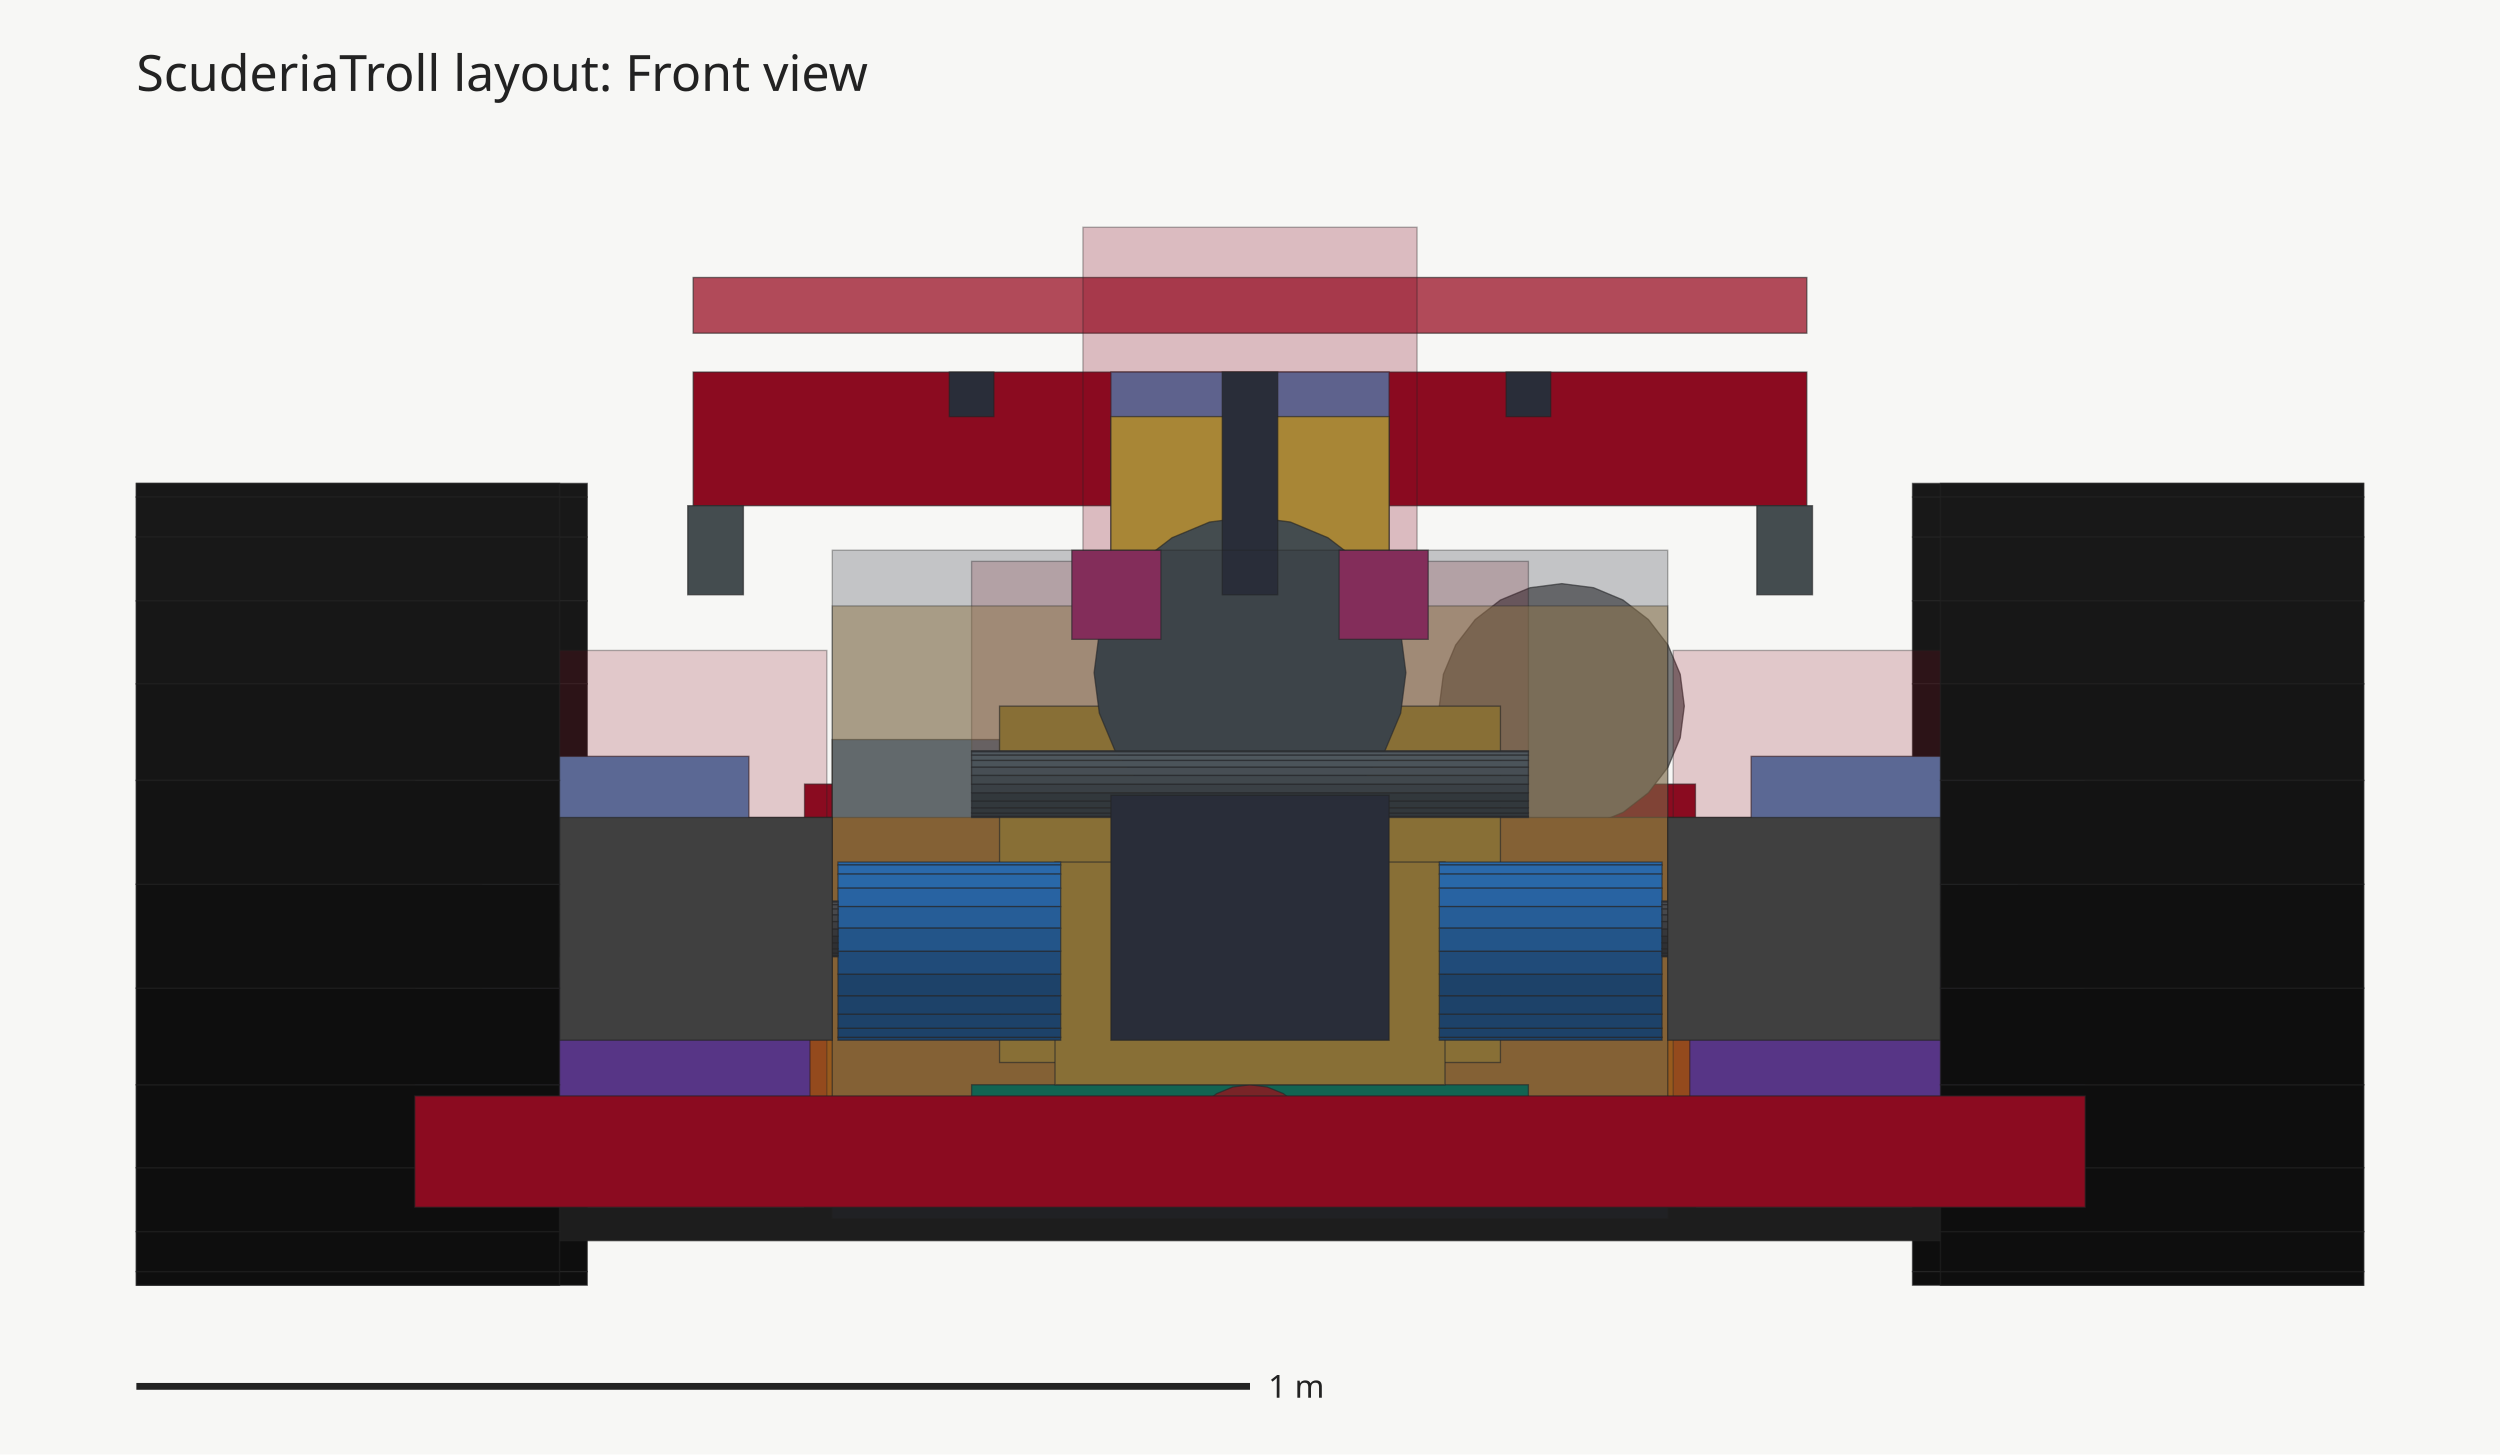
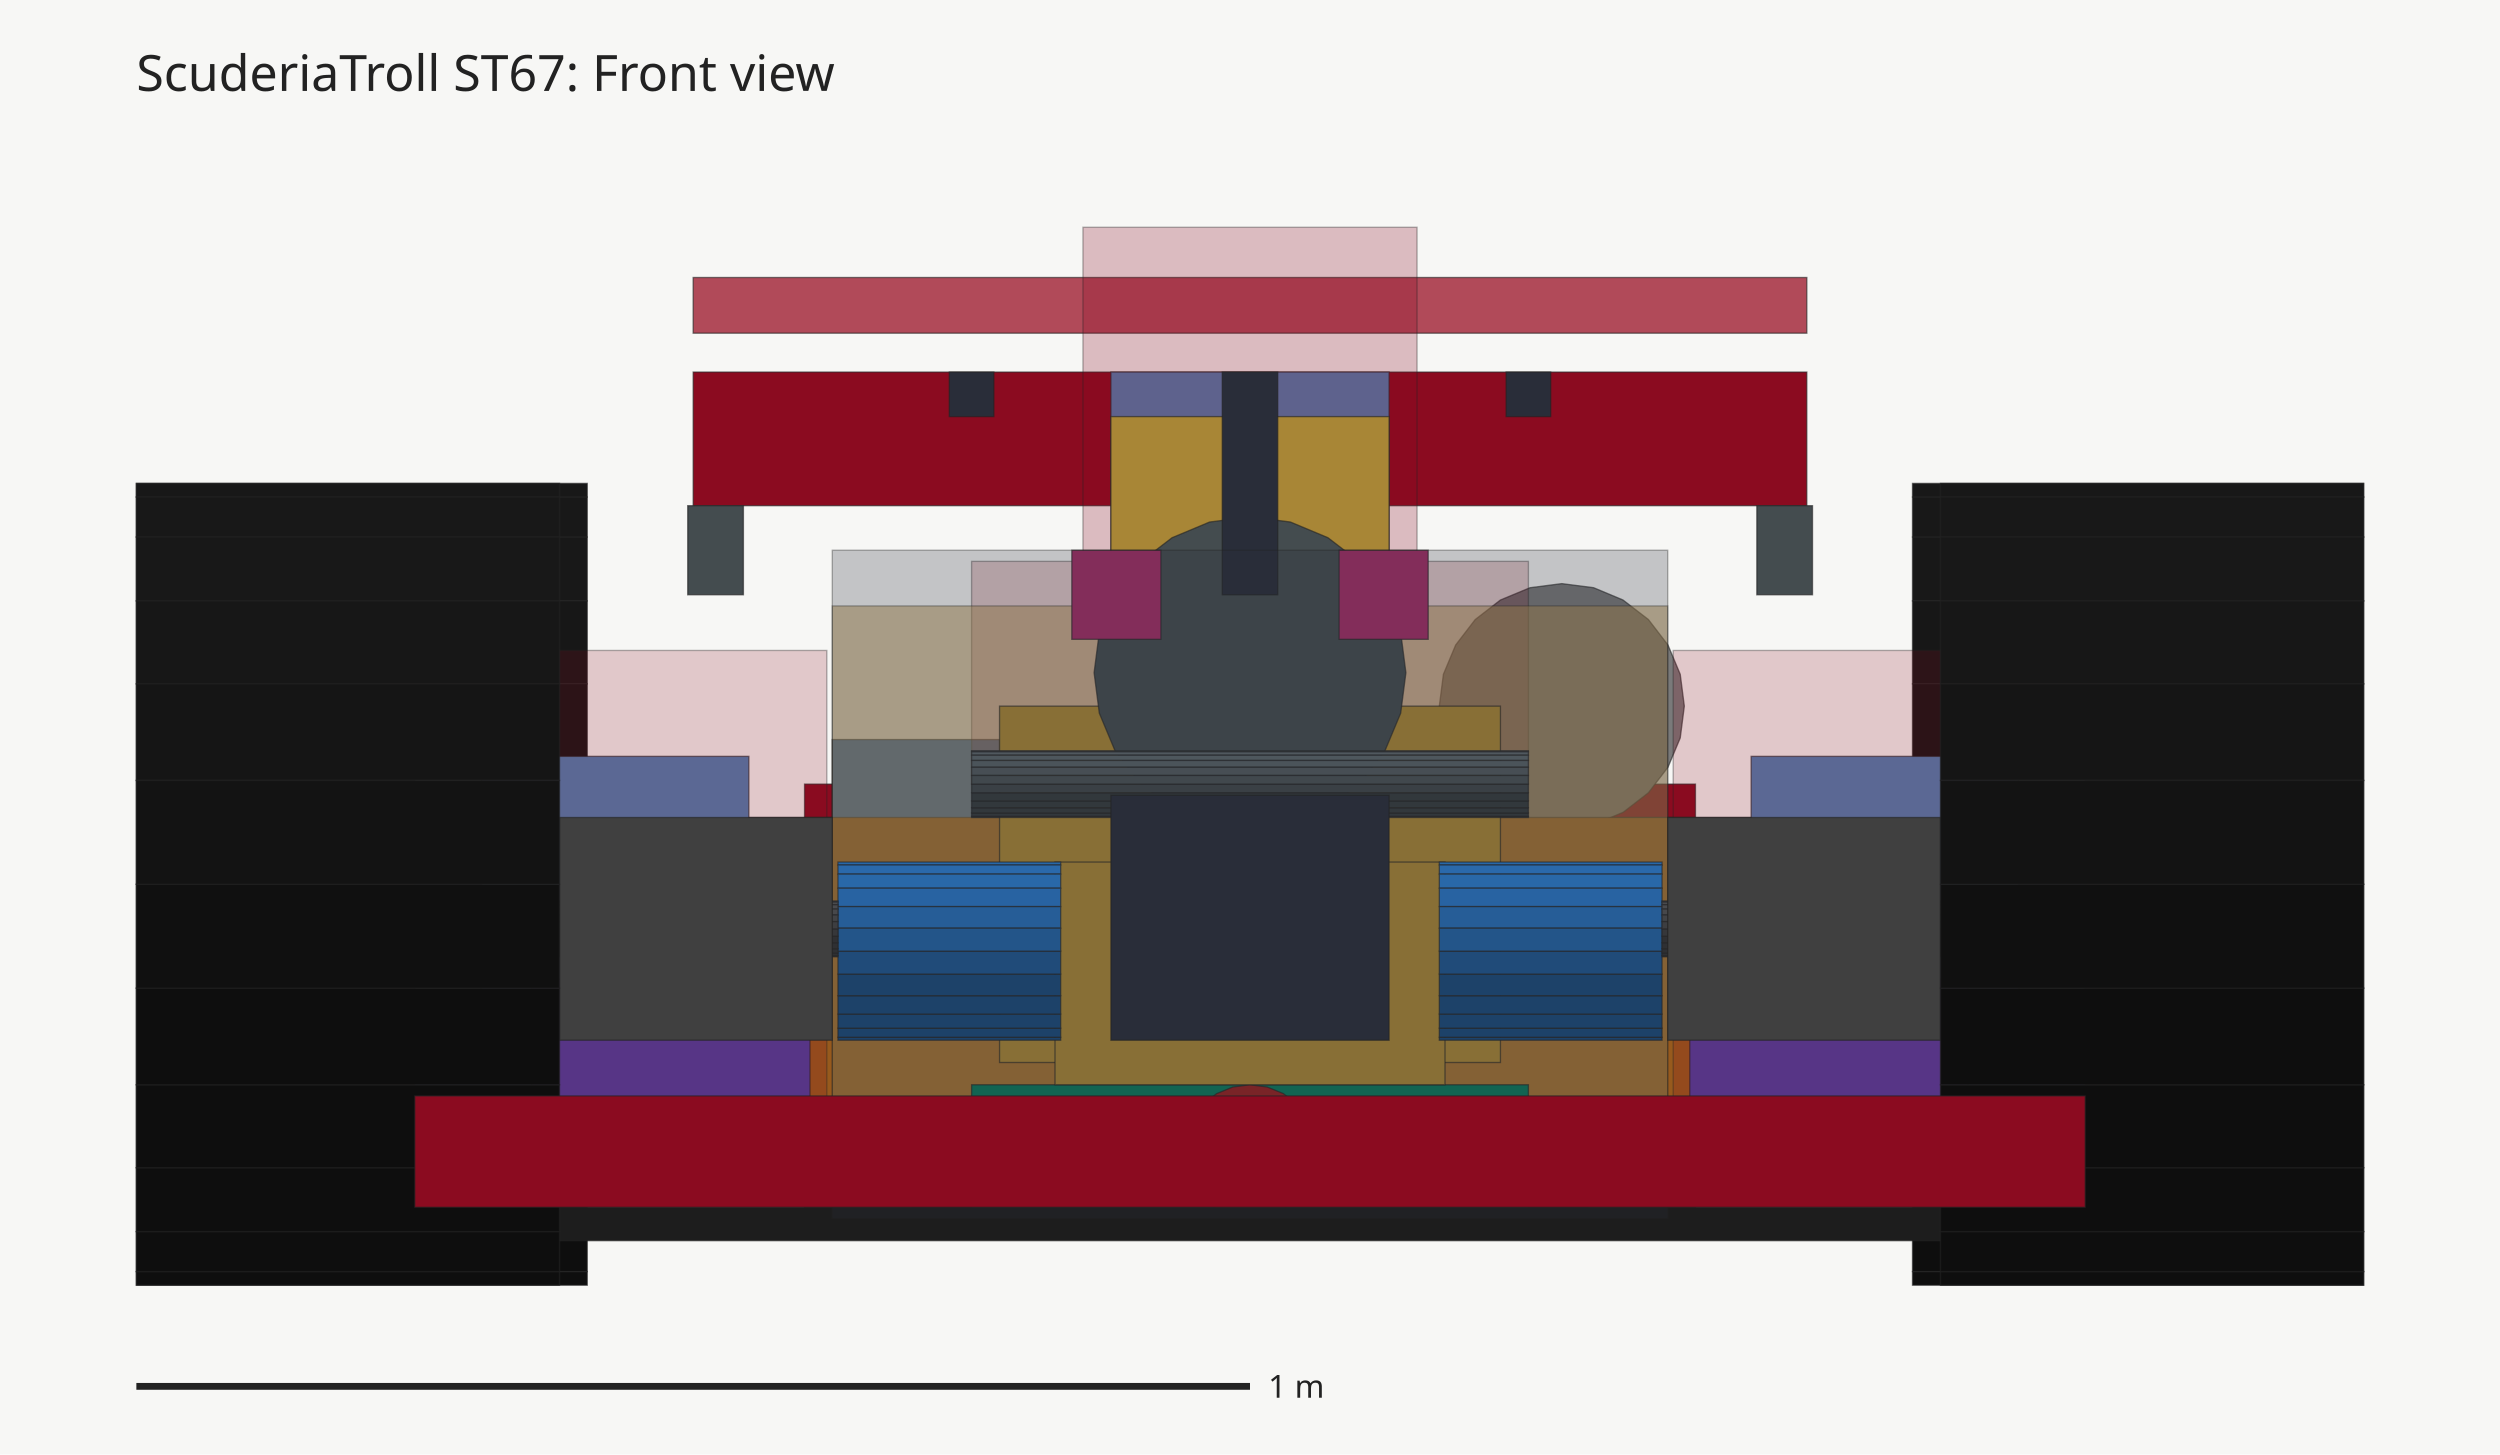
<svg xmlns="http://www.w3.org/2000/svg" width="1100" height="640" viewBox="0 0 1100 640">
  <rect width="1100" height="640" fill="#f7f7f5" />
-   <text x="60" y="40" font-family="sans-serif" font-size="22" fill="#222">ScuderiaTroll layout: Front view</text>
+   <text x="60" y="40" font-family="sans-serif" font-size="22" fill="#222">ScuderiaTroll ST67: Front view</text>
  <polygon points="795.0,146.6 795.0,122.1 305.0,122.1 305.0,146.6" fill="#b14a59" fill-opacity="1.0" stroke="#222" stroke-opacity="0.6" stroke-width="0.6" />
  <polygon points="562.2,381.8 562.2,210.2 537.8,210.2 537.8,381.8" fill="#8b0b20" fill-opacity="1.0" stroke="#222" stroke-opacity="0.6" stroke-width="0.6" />
  <polygon points="795.0,222.5 795.0,163.7 305.0,163.7 305.0,222.5" fill="#8b0b20" fill-opacity="1.0" stroke="#222" stroke-opacity="0.6" stroke-width="0.6" />
  <polygon points="596.8,478.0 604.6,496.9 617.1,513.1 633.3,525.6 652.2,533.4 672.5,536.1 692.8,533.4 711.7,525.6 727.9,513.1 740.4,496.9 748.2,478.0 750.9,457.7 748.2,437.4 740.4,418.5 727.9,402.3 711.7,389.8 692.8,382.0 672.5,379.3 652.2,382.0 633.3,389.8 617.1,402.3 604.6,418.5 596.8,437.4 594.1,457.7" fill="#008067" fill-opacity="1.0" stroke="#222" stroke-opacity="0.6" stroke-width="0.6" />
  <polygon points="351.8,478.0 359.6,496.9 372.1,513.1 388.3,525.6 407.2,533.4 427.5,536.1 447.8,533.4 466.7,525.6 482.9,513.1 495.4,496.9 503.2,478.0 505.9,457.7 503.2,437.4 495.4,418.5 482.9,402.3 466.7,389.8 447.8,382.0 427.5,379.3 407.2,382.0 388.3,389.8 372.1,402.3 359.6,418.5 351.8,437.4 349.1,457.7" fill="#008067" fill-opacity="1.0" stroke="#222" stroke-opacity="0.6" stroke-width="0.6" />
  <polygon points="746.0,374.4 746.0,345.0 354.0,345.0 354.0,374.4" fill="#8b0b20" fill-opacity="1.0" stroke="#222" stroke-opacity="0.6" stroke-width="0.6" />
  <polygon points="599.0,467.5 599.0,369.5 501.0,369.5 501.0,467.5" fill="#292d39" fill-opacity="1.0" stroke="#222" stroke-opacity="0.6" stroke-width="0.6" />
  <polygon points="746.0,531.2 746.0,501.8 354.0,501.8 354.0,531.2" fill="#008067" fill-opacity="1.0" stroke="#222" stroke-opacity="0.6" stroke-width="0.6" />
  <polygon points="907.7,462.6 907.7,460.1 878.3,460.1 878.3,462.6" fill="#4b4b4b" fill-opacity="1.0" stroke="#222" stroke-opacity="0.6" stroke-width="0.6" />
  <polygon points="907.7,318.1 907.7,315.6 878.3,315.6 878.3,318.1" fill="#808080" fill-opacity="1.0" stroke="#222" stroke-opacity="0.6" stroke-width="0.6" />
  <polygon points="221.7,462.6 221.7,460.1 192.3,460.1 192.3,462.6" fill="#4b4b4b" fill-opacity="1.0" stroke="#222" stroke-opacity="0.6" stroke-width="0.6" />
  <polygon points="221.7,318.1 221.7,315.6 192.3,315.6 192.3,318.1" fill="#808080" fill-opacity="1.0" stroke="#222" stroke-opacity="0.6" stroke-width="0.6" />
  <polygon points="1040.0,565.5 1040.0,559.5 841.5,559.5 841.5,565.5" fill="#0e0e0e" fill-opacity="1.0" stroke="#222" stroke-opacity="0.6" stroke-width="0.6" />
  <polygon points="258.4,565.5 258.4,559.5 60.0,559.5 60.0,565.5" fill="#0e0e0e" fill-opacity="1.0" stroke="#222" stroke-opacity="0.6" stroke-width="0.6" />
  <polygon points="1040.0,218.7 1040.0,212.7 841.5,212.7 841.5,218.7" fill="#181818" fill-opacity="1.0" stroke="#222" stroke-opacity="0.6" stroke-width="0.6" />
  <polygon points="258.4,218.7 258.4,212.7 60.0,212.7 60.0,218.7" fill="#181818" fill-opacity="1.0" stroke="#222" stroke-opacity="0.6" stroke-width="0.6" />
  <polygon points="907.7,460.1 907.7,452.8 878.3,452.8 878.3,460.1" fill="#4b4b4b" fill-opacity="1.0" stroke="#222" stroke-opacity="0.6" stroke-width="0.6" />
  <polygon points="907.7,325.4 907.7,318.1 878.3,318.1 878.3,325.4" fill="#828282" fill-opacity="1.0" stroke="#222" stroke-opacity="0.6" stroke-width="0.6" />
  <polygon points="221.7,460.1 221.7,452.8 192.3,452.8 192.3,460.1" fill="#4b4b4b" fill-opacity="1.0" stroke="#222" stroke-opacity="0.6" stroke-width="0.6" />
  <polygon points="221.7,325.4 221.7,318.1 192.3,318.1 192.3,325.4" fill="#828282" fill-opacity="1.0" stroke="#222" stroke-opacity="0.6" stroke-width="0.6" />
  <polygon points="907.7,452.8 907.7,441.1 878.3,441.1 878.3,452.8" fill="#4b4b4b" fill-opacity="1.0" stroke="#222" stroke-opacity="0.6" stroke-width="0.6" />
  <polygon points="221.7,452.8 221.7,441.1 192.3,441.1 192.3,452.8" fill="#4b4b4b" fill-opacity="1.0" stroke="#222" stroke-opacity="0.6" stroke-width="0.6" />
  <polygon points="907.7,337.1 907.7,325.4 878.3,325.4 878.3,337.1" fill="#808080" fill-opacity="1.0" stroke="#222" stroke-opacity="0.6" stroke-width="0.6" />
  <polygon points="221.7,337.1 221.7,325.4 192.3,325.4 192.3,337.1" fill="#808080" fill-opacity="1.0" stroke="#222" stroke-opacity="0.6" stroke-width="0.6" />
  <polygon points="907.7,441.1 907.7,425.9 878.3,425.9 878.3,441.1" fill="#4b4b4b" fill-opacity="1.0" stroke="#222" stroke-opacity="0.6" stroke-width="0.6" />
  <polygon points="221.7,441.1 221.7,425.9 192.3,425.9 192.3,441.1" fill="#4b4b4b" fill-opacity="1.0" stroke="#222" stroke-opacity="0.6" stroke-width="0.6" />
  <polygon points="907.7,352.4 907.7,337.1 878.3,337.1 878.3,352.4" fill="#7a7a7a" fill-opacity="1.0" stroke="#222" stroke-opacity="0.6" stroke-width="0.6" />
  <polygon points="221.7,352.4 221.7,337.1 192.3,337.1 192.3,352.4" fill="#7a7a7a" fill-opacity="1.0" stroke="#222" stroke-opacity="0.6" stroke-width="0.6" />
  <polygon points="841.5,457.7 841.5,359.7 623.5,359.7 623.5,457.7" fill="#404040" fill-opacity="1.0" stroke="#222" stroke-opacity="0.6" stroke-width="0.6" />
  <polygon points="476.5,457.7 476.5,359.7 258.4,359.7 258.4,457.7" fill="#404040" fill-opacity="1.0" stroke="#222" stroke-opacity="0.6" stroke-width="0.6" />
  <polygon points="1040.0,559.5 1040.0,541.9 841.5,541.9 841.5,559.5" fill="#0e0e0e" fill-opacity="1.0" stroke="#222" stroke-opacity="0.6" stroke-width="0.6" />
  <polygon points="258.4,559.5 258.4,541.9 60.0,541.9 60.0,559.5" fill="#0e0e0e" fill-opacity="1.0" stroke="#222" stroke-opacity="0.6" stroke-width="0.6" />
  <polygon points="1040.0,236.3 1040.0,218.7 841.5,218.7 841.5,236.3" fill="#181818" fill-opacity="1.0" stroke="#222" stroke-opacity="0.6" stroke-width="0.6" />
  <polygon points="258.4,236.3 258.4,218.7 60.0,218.7 60.0,236.3" fill="#181818" fill-opacity="1.0" stroke="#222" stroke-opacity="0.6" stroke-width="0.6" />
  <polygon points="907.7,425.9 907.7,408.1 878.3,408.1 878.3,425.9" fill="#4b4b4b" fill-opacity="1.0" stroke="#222" stroke-opacity="0.6" stroke-width="0.6" />
  <polygon points="907.7,370.1 907.7,352.4 878.3,352.4 878.3,370.1" fill="#717171" fill-opacity="1.0" stroke="#222" stroke-opacity="0.6" stroke-width="0.6" />
  <polygon points="221.7,425.9 221.7,408.1 192.3,408.1 192.3,425.9" fill="#4b4b4b" fill-opacity="1.0" stroke="#222" stroke-opacity="0.6" stroke-width="0.6" />
  <polygon points="221.7,370.1 221.7,352.4 192.3,352.4 192.3,370.1" fill="#717171" fill-opacity="1.0" stroke="#222" stroke-opacity="0.6" stroke-width="0.6" />
  <polygon points="907.7,408.1 907.7,389.1 878.3,389.1 878.3,408.1" fill="#595959" fill-opacity="1.0" stroke="#222" stroke-opacity="0.6" stroke-width="0.6" />
  <polygon points="907.7,389.1 907.7,370.1 878.3,370.1 878.3,389.1" fill="#666666" fill-opacity="1.0" stroke="#222" stroke-opacity="0.6" stroke-width="0.6" />
  <polygon points="221.7,408.1 221.7,389.1 192.3,389.1 192.3,408.1" fill="#595959" fill-opacity="1.0" stroke="#222" stroke-opacity="0.6" stroke-width="0.6" />
  <polygon points="221.7,389.1 221.7,370.1 192.3,370.1 192.3,389.1" fill="#666666" fill-opacity="1.0" stroke="#222" stroke-opacity="0.6" stroke-width="0.6" />
  <polygon points="1040.0,541.9 1040.0,513.8 841.5,513.8 841.5,541.9" fill="#0e0e0e" fill-opacity="1.0" stroke="#222" stroke-opacity="0.6" stroke-width="0.6" />
  <polygon points="1040.0,264.4 1040.0,236.3 841.5,236.3 841.5,264.4" fill="#181818" fill-opacity="1.0" stroke="#222" stroke-opacity="0.6" stroke-width="0.6" />
  <polygon points="258.4,541.9 258.4,513.8 60.0,513.8 60.0,541.9" fill="#0e0e0e" fill-opacity="1.0" stroke="#222" stroke-opacity="0.6" stroke-width="0.6" />
  <polygon points="258.4,264.4 258.4,236.3 60.0,236.3 60.0,264.4" fill="#181818" fill-opacity="1.0" stroke="#222" stroke-opacity="0.6" stroke-width="0.6" />
  <polygon points="635.1,324.7 640.5,337.6 649.1,348.8 660.2,357.4 673.2,362.8 687.2,364.6 701.2,362.8 714.2,357.4 725.3,348.8 733.9,337.6 739.3,324.7 741.1,310.7 739.3,296.7 733.9,283.8 725.3,272.6 714.1,264.0 701.2,258.6 687.2,256.8 673.2,258.6 660.2,264.0 649.1,272.6 640.5,283.8 635.1,296.7 633.3,310.7" fill="#7a7a7a" fill-opacity="1.0" stroke="#222" stroke-opacity="0.6" stroke-width="0.6" />
  <polygon points="1040.0,513.8 1040.0,477.3 841.5,477.3 841.5,513.8" fill="#0e0e0e" fill-opacity="1.0" stroke="#222" stroke-opacity="0.6" stroke-width="0.6" />
  <polygon points="1040.0,300.9 1040.0,264.4 841.5,264.4 841.5,300.9" fill="#171717" fill-opacity="1.0" stroke="#222" stroke-opacity="0.6" stroke-width="0.6" />
  <polygon points="258.4,513.8 258.4,477.3 60.0,477.3 60.0,513.8" fill="#0e0e0e" fill-opacity="1.0" stroke="#222" stroke-opacity="0.6" stroke-width="0.6" />
  <polygon points="258.4,300.9 258.4,264.4 60.0,264.4 60.0,300.9" fill="#171717" fill-opacity="1.0" stroke="#222" stroke-opacity="0.6" stroke-width="0.6" />
  <polygon points="1040.0,477.3 1040.0,434.8 841.5,434.8 841.5,477.3" fill="#0e0e0e" fill-opacity="1.0" stroke="#222" stroke-opacity="0.6" stroke-width="0.6" />
  <polygon points="1040.0,343.4 1040.0,300.9 841.5,300.9 841.5,343.4" fill="#151515" fill-opacity="1.0" stroke="#222" stroke-opacity="0.6" stroke-width="0.6" />
  <polygon points="258.4,477.3 258.4,434.8 60.0,434.8 60.0,477.3" fill="#0e0e0e" fill-opacity="1.0" stroke="#222" stroke-opacity="0.6" stroke-width="0.6" />
  <polygon points="258.4,343.4 258.4,300.9 60.0,300.9 60.0,343.4" fill="#151515" fill-opacity="1.0" stroke="#222" stroke-opacity="0.6" stroke-width="0.6" />
  <polygon points="667.6,496.9 667.6,457.7 628.4,457.7 628.4,496.9" fill="#a12e66" fill-opacity="1.0" stroke="#222" stroke-opacity="0.6" stroke-width="0.6" />
  <polygon points="471.6,496.9 471.6,457.7 432.4,457.7 432.4,496.9" fill="#a12e66" fill-opacity="1.0" stroke="#222" stroke-opacity="0.6" stroke-width="0.6" />
  <polygon points="366.2,479.8 366.2,406.2 292.8,406.2 292.8,479.8" fill="#9ba0a2" fill-opacity="1.0" stroke="#222" stroke-opacity="0.6" stroke-width="0.6" />
  <polygon points="1040.0,434.8 1040.0,389.1 841.5,389.1 841.5,434.8" fill="#101010" fill-opacity="1.0" stroke="#222" stroke-opacity="0.6" stroke-width="0.6" />
  <polygon points="1040.0,389.1 1040.0,343.4 841.5,343.4 841.5,389.1" fill="#131313" fill-opacity="1.0" stroke="#222" stroke-opacity="0.6" stroke-width="0.6" />
  <polygon points="258.4,434.8 258.4,389.1 60.0,389.1 60.0,434.8" fill="#101010" fill-opacity="1.0" stroke="#222" stroke-opacity="0.6" stroke-width="0.6" />
  <polygon points="258.4,389.1 258.4,343.4 60.0,343.4 60.0,389.1" fill="#131313" fill-opacity="1.0" stroke="#222" stroke-opacity="0.6" stroke-width="0.6" />
  <polygon points="623.5,504.2 623.5,381.8 476.5,381.8 476.5,504.2" fill="#54493e" fill-opacity="1.0" stroke="#222" stroke-opacity="0.6" stroke-width="0.6" />
  <polygon points="384.9,469.1 389.3,479.8 396.3,488.9 405.5,495.9 416.1,500.3 427.5,501.8 438.9,500.3 449.6,495.9 458.7,488.9 465.7,479.8 470.1,469.1 471.6,457.7 470.1,446.3 465.7,435.6 458.7,426.5 449.6,419.5 438.9,415.1 427.5,413.6 416.1,415.1 405.5,419.5 396.3,426.5 389.3,435.6 384.9,446.3 383.4,457.7" fill="#205d9a" fill-opacity="1.0" stroke="#222" stroke-opacity="0.6" stroke-width="0.6" />
  <polygon points="312.3,457.7 312.3,359.7 238.9,359.7 238.9,457.7" fill="#59a4a4" fill-opacity="1.0" stroke="#222" stroke-opacity="0.6" stroke-width="0.6" />
  <polygon points="742.9,432.5 748.3,445.5 756.9,456.6 768.0,465.2 781.0,470.6 795.0,472.4 809.0,470.6 822.0,465.2 833.1,456.6 841.7,445.4 847.1,432.5 848.9,418.5 847.1,404.5 841.7,391.6 833.1,380.4 822.0,371.8 809.0,366.4 795.0,364.6 781.0,366.4 768.0,371.8 756.9,380.4 748.3,391.6 742.9,404.5 741.1,418.5" fill="#6e928a" fill-opacity="1.0" stroke="#222" stroke-opacity="0.6" stroke-width="0.6" />
  <polygon points="599.0,357.2 599.0,283.8 501.0,283.8 501.0,357.2" fill="#9c4d3b" fill-opacity="1.0" stroke="#222" stroke-opacity="0.6" stroke-width="0.6" />
  <polygon points="439.8,364.6 439.8,325.4 366.2,325.4 366.2,364.6" fill="#3a6fb1" fill-opacity="1.0" stroke="#222" stroke-opacity="0.6" stroke-width="0.6" />
  <polygon points="796.7,416.5 801.6,428.3 809.4,438.4 819.5,446.2 831.3,451.1 844.0,452.8 856.7,451.1 868.5,446.2 878.6,438.4 886.4,428.3 891.3,416.5 893.0,403.8 891.3,391.1 886.4,379.3 878.6,369.2 868.5,361.4 856.7,356.5 844.0,354.8 831.3,356.5 819.5,361.4 809.4,369.2 801.6,379.3 796.7,391.1 795.0,403.8" fill="#7a7a7a" fill-opacity="1.0" stroke="#222" stroke-opacity="0.6" stroke-width="0.6" />
  <polygon points="312.3,457.7 312.3,359.7 238.9,359.7 238.9,457.7" fill="#59a4a4" fill-opacity="1.0" stroke="#222" stroke-opacity="0.6" stroke-width="0.6" />
  <polygon points="785.2,472.4 785.2,413.6 746.0,413.6 746.0,472.4" fill="#6f391f" fill-opacity="1.0" stroke="#222" stroke-opacity="0.6" stroke-width="0.6" />
  <polygon points="746.0,531.2 746.0,359.7 354.0,359.7 354.0,531.2" fill="#975a1d" fill-opacity="1.0" stroke="#222" stroke-opacity="0.6" stroke-width="0.6" />
  <polygon points="844.0,526.3 844.0,477.3 795.0,477.3 795.0,526.3" fill="#444c4f" fill-opacity="1.0" stroke="#222" stroke-opacity="0.6" stroke-width="0.6" />
  <polygon points="305.0,526.3 305.0,477.3 256.0,477.3 256.0,526.3" fill="#444c4f" fill-opacity="1.0" stroke="#222" stroke-opacity="0.6" stroke-width="0.6" />
  <polygon points="611.2,261.7 611.2,163.7 488.8,163.7 488.8,261.7" fill="#5080b1" fill-opacity="1.0" stroke="#222" stroke-opacity="0.6" stroke-width="0.6" />
  <polygon points="410.4,528.8 410.4,514.0 395.6,514.0 395.6,528.8" fill="#b16e2e" fill-opacity="1.0" stroke="#222" stroke-opacity="0.6" stroke-width="0.6" />
  <polygon points="566.1,429.6 566.1,400.2 536.7,400.2 536.7,429.6" fill="#b100b1" fill-opacity="1.0" stroke="#222" stroke-opacity="0.6" stroke-width="0.6" />
  <polygon points="672.5,345.0 672.5,247.0 427.5,247.0 427.5,345.0" fill="#8b0b20" fill-opacity="0.2" stroke="#222" stroke-opacity="0.35" stroke-width="0.6" />
  <polygon points="733.8,511.6 733.8,266.6 366.2,266.6 366.2,511.6" fill="#b08d4c" fill-opacity="0.5" stroke="#222" stroke-opacity="0.35" stroke-width="0.6" />
  <polygon points="623.5,247.0 623.5,100.0 476.5,100.0 476.5,247.0" fill="#8b0b20" fill-opacity="0.25" stroke="#222" stroke-opacity="0.35" stroke-width="0.6" />
  <polygon points="917.5,504.2 917.5,332.8 770.5,332.8 770.5,504.2" fill="#5080b1" fill-opacity="1.0" stroke="#222" stroke-opacity="0.6" stroke-width="0.6" />
  <polygon points="329.5,504.2 329.5,332.8 182.5,332.8 182.5,504.2" fill="#5080b1" fill-opacity="1.0" stroke="#222" stroke-opacity="0.6" stroke-width="0.6" />
  <polygon points="611.2,320.5 611.2,183.3 488.8,183.3 488.8,320.5" fill="#a88636" fill-opacity="1.0" stroke="#222" stroke-opacity="0.6" stroke-width="0.6" />
  <polygon points="866.0,504.2 866.0,430.8 743.5,430.8 743.5,504.2" fill="#4b40a0" fill-opacity="1.0" stroke="#222" stroke-opacity="0.6" stroke-width="0.6" />
  <polygon points="356.4,504.2 356.4,430.8 233.9,430.8 233.9,504.2" fill="#4b40a0" fill-opacity="1.0" stroke="#222" stroke-opacity="0.6" stroke-width="0.6" />
  <polygon points="932.2,531.2 932.2,286.2 736.2,286.2 736.2,531.2" fill="#8b0b20" fill-opacity="0.2" stroke="#222" stroke-opacity="0.35" stroke-width="0.6" />
  <polygon points="363.8,531.2 363.8,286.2 167.8,286.2 167.8,531.2" fill="#8b0b20" fill-opacity="0.2" stroke="#222" stroke-opacity="0.35" stroke-width="0.6" />
  <polygon points="844.0,438.1 844.0,398.9 746.0,398.9 746.0,438.1" fill="#292d39" fill-opacity="1.0" stroke="#222" stroke-opacity="0.6" stroke-width="0.6" />
  <polygon points="354.0,438.1 354.0,398.9 256.0,398.9 256.0,438.1" fill="#292d39" fill-opacity="1.0" stroke="#222" stroke-opacity="0.6" stroke-width="0.6" />
  <polygon points="660.2,467.5 660.2,310.7 439.8,310.7 439.8,467.5" fill="#a88636" fill-opacity="1.0" stroke="#222" stroke-opacity="0.6" stroke-width="0.6" />
  <polygon points="672.5,536.1 672.5,477.3 427.5,477.3 427.5,536.1" fill="#0b775b" fill-opacity="1.0" stroke="#222" stroke-opacity="0.6" stroke-width="0.6" />
  <polygon points="483.7,313.8 490.6,330.3 501.5,344.5 515.7,355.4 532.2,362.3 550.0,364.6 567.8,362.3 584.3,355.4 598.5,344.5 609.4,330.3 616.3,313.8 618.6,296.0 616.3,278.2 609.4,261.7 598.5,247.5 584.3,236.6 567.8,229.7 550.0,227.4 532.2,229.7 515.7,236.6 501.5,247.5 490.6,261.7 483.7,278.2 481.4,296.0" fill="#444c4f" fill-opacity="1.0" stroke="#222" stroke-opacity="0.6" stroke-width="0.6" />
  <polygon points="682.3,183.3 682.3,163.7 662.7,163.7 662.7,183.3" fill="#292d39" fill-opacity="1.0" stroke="#222" stroke-opacity="0.6" stroke-width="0.6" />
  <polygon points="437.3,183.3 437.3,163.7 417.7,163.7 417.7,183.3" fill="#292d39" fill-opacity="1.0" stroke="#222" stroke-opacity="0.6" stroke-width="0.6" />
  <polygon points="562.2,261.7 562.2,163.7 537.8,163.7 537.8,261.7" fill="#292d39" fill-opacity="1.0" stroke="#222" stroke-opacity="0.6" stroke-width="0.6" />
  <polygon points="797.5,261.7 797.5,222.5 773.0,222.5 773.0,261.7" fill="#444c4f" fill-opacity="1.0" stroke="#222" stroke-opacity="0.6" stroke-width="0.6" />
  <polygon points="327.1,261.7 327.1,222.5 302.6,222.5 302.6,261.7" fill="#444c4f" fill-opacity="1.0" stroke="#222" stroke-opacity="0.6" stroke-width="0.6" />
  <polygon points="897.9,560.6 897.9,531.2 888.1,531.2 888.1,560.6" fill="#1f2425" fill-opacity="1.0" stroke="#222" stroke-opacity="0.6" stroke-width="0.6" />
  <polygon points="211.9,560.6 211.9,531.2 202.1,531.2 202.1,560.6" fill="#1f2425" fill-opacity="1.0" stroke="#222" stroke-opacity="0.6" stroke-width="0.6" />
  <polygon points="521.6,514.3 524.5,521.4 529.2,527.5 535.3,532.2 542.4,535.1 550.0,536.1 557.6,535.1 564.7,532.2 570.8,527.5 575.5,521.4 578.4,514.3 579.4,506.7 578.4,499.1 575.5,492.0 570.8,485.9 564.7,481.2 557.6,478.3 550.0,477.3 542.4,478.3 535.3,481.2 529.2,485.9 524.5,492.0 521.6,499.1 520.6,506.7" fill="#942122" fill-opacity="1.0" stroke="#222" stroke-opacity="0.6" stroke-width="0.6" />
  <polygon points="893.0,545.9 893.0,531.2 207.0,531.2 207.0,545.9" fill="#1d1d1d" fill-opacity="1.0" stroke="#222" stroke-opacity="0.6" stroke-width="0.6" />
  <polygon points="410.4,523.9 410.4,509.1 395.6,509.1 395.6,523.9" fill="#b16e2e" fill-opacity="1.0" stroke="#222" stroke-opacity="0.6" stroke-width="0.6" />
  <polygon points="635.8,477.3 635.8,379.3 464.2,379.3 464.2,477.3" fill="#a88636" fill-opacity="1.0" stroke="#222" stroke-opacity="0.6" stroke-width="0.6" />
  <polygon points="731.3,457.7 731.3,456.4 633.3,456.4 633.3,457.7" fill="#19497a" fill-opacity="1.0" stroke="#222" stroke-opacity="0.6" stroke-width="0.6" />
  <polygon points="466.7,457.7 466.7,456.4 368.7,456.4 368.7,457.7" fill="#19497a" fill-opacity="1.0" stroke="#222" stroke-opacity="0.6" stroke-width="0.6" />
  <polygon points="731.3,380.6 731.3,379.3 633.3,379.3 633.3,380.6" fill="#2a7cce" fill-opacity="1.0" stroke="#222" stroke-opacity="0.6" stroke-width="0.6" />
  <polygon points="466.7,380.6 466.7,379.3 368.7,379.3 368.7,380.6" fill="#2a7cce" fill-opacity="1.0" stroke="#222" stroke-opacity="0.6" stroke-width="0.6" />
  <polygon points="731.3,456.4 731.3,452.4 633.3,452.4 633.3,456.4" fill="#19497a" fill-opacity="1.0" stroke="#222" stroke-opacity="0.6" stroke-width="0.6" />
  <polygon points="466.7,456.4 466.7,452.4 368.7,452.4 368.7,456.4" fill="#19497a" fill-opacity="1.0" stroke="#222" stroke-opacity="0.6" stroke-width="0.6" />
  <polygon points="731.3,384.6 731.3,380.6 633.3,380.6 633.3,384.6" fill="#2b7ed1" fill-opacity="1.0" stroke="#222" stroke-opacity="0.6" stroke-width="0.6" />
  <polygon points="466.7,384.6 466.7,380.6 368.7,380.6 368.7,384.6" fill="#2b7ed1" fill-opacity="1.0" stroke="#222" stroke-opacity="0.6" stroke-width="0.6" />
  <polygon points="731.3,452.4 731.3,446.2 633.3,446.2 633.3,452.4" fill="#19497a" fill-opacity="1.0" stroke="#222" stroke-opacity="0.6" stroke-width="0.6" />
  <polygon points="466.7,452.4 466.7,446.2 368.7,446.2 368.7,452.4" fill="#19497a" fill-opacity="1.0" stroke="#222" stroke-opacity="0.6" stroke-width="0.6" />
  <polygon points="731.3,390.8 731.3,384.6 633.3,384.6 633.3,390.8" fill="#2a7cce" fill-opacity="1.0" stroke="#222" stroke-opacity="0.6" stroke-width="0.6" />
  <polygon points="466.7,390.8 466.7,384.6 368.7,384.6 368.7,390.8" fill="#2a7cce" fill-opacity="1.0" stroke="#222" stroke-opacity="0.6" stroke-width="0.6" />
  <polygon points="628.4,281.3 628.4,242.1 589.2,242.1 589.2,281.3" fill="#a12e66" fill-opacity="1.0" stroke="#222" stroke-opacity="0.6" stroke-width="0.6" />
  <polygon points="510.8,281.3 510.8,242.1 471.6,242.1 471.6,281.3" fill="#a12e66" fill-opacity="1.0" stroke="#222" stroke-opacity="0.6" stroke-width="0.6" />
  <polygon points="672.5,359.7 672.5,359.2 427.5,359.2 427.5,359.7" fill="#363c3e" fill-opacity="1.0" stroke="#222" stroke-opacity="0.6" stroke-width="0.6" />
  <polygon points="672.5,330.8 672.5,330.3 427.5,330.3 427.5,330.8" fill="#5c666a" fill-opacity="1.0" stroke="#222" stroke-opacity="0.6" stroke-width="0.6" />
  <polygon points="672.5,359.2 672.5,357.7 427.5,357.7 427.5,359.2" fill="#363c3e" fill-opacity="1.0" stroke="#222" stroke-opacity="0.6" stroke-width="0.6" />
  <polygon points="672.5,332.3 672.5,330.8 427.5,330.8 427.5,332.3" fill="#5d676b" fill-opacity="1.0" stroke="#222" stroke-opacity="0.6" stroke-width="0.6" />
  <polygon points="731.3,446.2 731.3,438.1 633.3,438.1 633.3,446.2" fill="#19497a" fill-opacity="1.0" stroke="#222" stroke-opacity="0.6" stroke-width="0.6" />
  <polygon points="466.7,446.2 466.7,438.1 368.7,438.1 368.7,446.2" fill="#19497a" fill-opacity="1.0" stroke="#222" stroke-opacity="0.6" stroke-width="0.6" />
  <polygon points="731.3,398.9 731.3,390.8 633.3,390.8 633.3,398.9" fill="#2876c5" fill-opacity="1.0" stroke="#222" stroke-opacity="0.6" stroke-width="0.6" />
  <polygon points="466.7,398.9 466.7,390.8 368.7,390.8 368.7,398.9" fill="#2876c5" fill-opacity="1.0" stroke="#222" stroke-opacity="0.6" stroke-width="0.6" />
  <polygon points="672.5,357.7 672.5,355.4 427.5,355.4 427.5,357.7" fill="#363c3e" fill-opacity="1.0" stroke="#222" stroke-opacity="0.6" stroke-width="0.6" />
  <polygon points="672.5,334.6 672.5,332.3 427.5,332.3 427.5,334.6" fill="#5b6669" fill-opacity="1.0" stroke="#222" stroke-opacity="0.6" stroke-width="0.6" />
  <polygon points="731.3,438.1 731.3,428.6 633.3,428.6 633.3,438.1" fill="#19497a" fill-opacity="1.0" stroke="#222" stroke-opacity="0.6" stroke-width="0.6" />
  <polygon points="466.7,438.1 466.7,428.6 368.7,428.6 368.7,438.1" fill="#19497a" fill-opacity="1.0" stroke="#222" stroke-opacity="0.6" stroke-width="0.6" />
  <polygon points="731.3,408.4 731.3,398.9 633.3,398.9 633.3,408.4" fill="#256eb7" fill-opacity="1.0" stroke="#222" stroke-opacity="0.6" stroke-width="0.6" />
  <polygon points="466.7,408.4 466.7,398.9 368.7,398.9 368.7,408.4" fill="#256eb7" fill-opacity="1.0" stroke="#222" stroke-opacity="0.6" stroke-width="0.6" />
  <polygon points="672.5,355.4 672.5,352.4 427.5,352.4 427.5,355.4" fill="#363c3e" fill-opacity="1.0" stroke="#222" stroke-opacity="0.6" stroke-width="0.6" />
  <polygon points="672.5,337.6 672.5,334.6 427.5,334.6 427.5,337.6" fill="#576165" fill-opacity="1.0" stroke="#222" stroke-opacity="0.6" stroke-width="0.6" />
  <polygon points="672.5,352.4 672.5,348.8 427.5,348.8 427.5,352.4" fill="#363c3e" fill-opacity="1.0" stroke="#222" stroke-opacity="0.6" stroke-width="0.6" />
  <polygon points="672.5,341.2 672.5,337.6 427.5,337.6 427.5,341.2" fill="#515a5e" fill-opacity="1.0" stroke="#222" stroke-opacity="0.6" stroke-width="0.6" />
  <polygon points="731.3,428.6 731.3,418.5 633.3,418.5 633.3,428.6" fill="#1d568f" fill-opacity="1.0" stroke="#222" stroke-opacity="0.6" stroke-width="0.6" />
  <polygon points="731.3,418.5 731.3,408.4 633.3,408.4 633.3,418.5" fill="#2263a4" fill-opacity="1.0" stroke="#222" stroke-opacity="0.6" stroke-width="0.6" />
  <polygon points="466.7,428.6 466.7,418.5 368.7,418.5 368.7,428.6" fill="#1d568f" fill-opacity="1.0" stroke="#222" stroke-opacity="0.6" stroke-width="0.6" />
  <polygon points="466.7,418.5 466.7,408.4 368.7,408.4 368.7,418.5" fill="#2263a4" fill-opacity="1.0" stroke="#222" stroke-opacity="0.6" stroke-width="0.6" />
  <polygon points="672.5,348.8 672.5,345.0 427.5,345.0 427.5,348.8" fill="#404749" fill-opacity="1.0" stroke="#222" stroke-opacity="0.6" stroke-width="0.6" />
  <polygon points="672.5,345.0 672.5,341.2 427.5,341.2 427.5,345.0" fill="#495154" fill-opacity="1.0" stroke="#222" stroke-opacity="0.6" stroke-width="0.6" />
  <polygon points="853.8,421.0 853.8,420.5 731.3,420.5 731.3,421.0" fill="#323232" fill-opacity="1.0" stroke="#222" stroke-opacity="0.6" stroke-width="0.6" />
  <polygon points="368.7,421.0 368.7,420.5 246.2,420.5 246.2,421.0" fill="#323232" fill-opacity="1.0" stroke="#222" stroke-opacity="0.6" stroke-width="0.6" />
  <polygon points="853.8,396.9 853.8,396.4 731.3,396.4 731.3,396.9" fill="#555555" fill-opacity="1.0" stroke="#222" stroke-opacity="0.6" stroke-width="0.6" />
  <polygon points="368.7,396.9 368.7,396.4 246.2,396.4 246.2,396.9" fill="#555555" fill-opacity="1.0" stroke="#222" stroke-opacity="0.6" stroke-width="0.6" />
  <polygon points="853.8,420.5 853.8,419.3 731.3,419.3 731.3,420.5" fill="#323232" fill-opacity="1.0" stroke="#222" stroke-opacity="0.6" stroke-width="0.6" />
  <polygon points="368.7,420.5 368.7,419.3 246.2,419.3 246.2,420.5" fill="#323232" fill-opacity="1.0" stroke="#222" stroke-opacity="0.6" stroke-width="0.6" />
  <polygon points="853.8,398.1 853.8,396.9 731.3,396.9 731.3,398.1" fill="#565656" fill-opacity="1.0" stroke="#222" stroke-opacity="0.6" stroke-width="0.6" />
  <polygon points="368.7,398.1 368.7,396.9 246.2,396.9 246.2,398.1" fill="#565656" fill-opacity="1.0" stroke="#222" stroke-opacity="0.6" stroke-width="0.6" />
  <polygon points="853.8,419.3 853.8,417.4 731.3,417.4 731.3,419.3" fill="#323232" fill-opacity="1.0" stroke="#222" stroke-opacity="0.6" stroke-width="0.6" />
  <polygon points="368.7,419.3 368.7,417.4 246.2,417.4 246.2,419.3" fill="#323232" fill-opacity="1.0" stroke="#222" stroke-opacity="0.6" stroke-width="0.6" />
  <polygon points="853.8,400.0 853.8,398.1 731.3,398.1 731.3,400.0" fill="#555555" fill-opacity="1.0" stroke="#222" stroke-opacity="0.6" stroke-width="0.6" />
  <polygon points="368.7,400.0 368.7,398.1 246.2,398.1 246.2,400.0" fill="#555555" fill-opacity="1.0" stroke="#222" stroke-opacity="0.6" stroke-width="0.6" />
  <polygon points="853.8,417.4 853.8,414.8 731.3,414.8 731.3,417.4" fill="#323232" fill-opacity="1.0" stroke="#222" stroke-opacity="0.6" stroke-width="0.6" />
  <polygon points="368.7,417.4 368.7,414.8 246.2,414.8 246.2,417.4" fill="#323232" fill-opacity="1.0" stroke="#222" stroke-opacity="0.6" stroke-width="0.6" />
  <polygon points="853.8,402.6 853.8,400.0 731.3,400.0 731.3,402.6" fill="#515151" fill-opacity="1.0" stroke="#222" stroke-opacity="0.6" stroke-width="0.6" />
  <polygon points="368.7,402.6 368.7,400.0 246.2,400.0 246.2,402.6" fill="#515151" fill-opacity="1.0" stroke="#222" stroke-opacity="0.6" stroke-width="0.6" />
  <polygon points="853.8,414.8 853.8,411.9 731.3,411.9 731.3,414.8" fill="#323232" fill-opacity="1.0" stroke="#222" stroke-opacity="0.6" stroke-width="0.6" />
  <polygon points="368.7,414.8 368.7,411.9 246.2,411.9 246.2,414.8" fill="#323232" fill-opacity="1.0" stroke="#222" stroke-opacity="0.6" stroke-width="0.6" />
  <polygon points="853.8,405.5 853.8,402.6 731.3,402.6 731.3,405.5" fill="#4b4b4b" fill-opacity="1.0" stroke="#222" stroke-opacity="0.6" stroke-width="0.6" />
  <polygon points="368.7,405.5 368.7,402.6 246.2,402.6 246.2,405.5" fill="#4b4b4b" fill-opacity="1.0" stroke="#222" stroke-opacity="0.6" stroke-width="0.6" />
  <polygon points="853.8,411.9 853.8,408.7 731.3,408.7 731.3,411.9" fill="#3b3b3b" fill-opacity="1.0" stroke="#222" stroke-opacity="0.6" stroke-width="0.6" />
  <polygon points="853.8,408.7 853.8,405.5 731.3,405.5 731.3,408.7" fill="#444444" fill-opacity="1.0" stroke="#222" stroke-opacity="0.6" stroke-width="0.6" />
  <polygon points="368.7,411.9 368.7,408.7 246.2,408.7 246.2,411.9" fill="#3b3b3b" fill-opacity="1.0" stroke="#222" stroke-opacity="0.6" stroke-width="0.6" />
  <polygon points="368.7,408.7 368.7,405.5 246.2,405.5 246.2,408.7" fill="#444444" fill-opacity="1.0" stroke="#222" stroke-opacity="0.6" stroke-width="0.6" />
  <polygon points="917.5,467.5 917.5,464.8 888.1,464.8 888.1,467.5" fill="#4b4b4b" fill-opacity="1.0" stroke="#222" stroke-opacity="0.6" stroke-width="0.6" />
  <polygon points="211.9,467.5 211.9,464.8 182.5,464.8 182.5,467.5" fill="#4b4b4b" fill-opacity="1.0" stroke="#222" stroke-opacity="0.6" stroke-width="0.6" />
  <polygon points="917.5,313.4 917.5,310.7 888.1,310.7 888.1,313.4" fill="#808080" fill-opacity="1.0" stroke="#222" stroke-opacity="0.6" stroke-width="0.6" />
  <polygon points="211.9,313.4 211.9,310.7 182.5,310.7 182.5,313.4" fill="#808080" fill-opacity="1.0" stroke="#222" stroke-opacity="0.6" stroke-width="0.6" />
  <polygon points="1040.0,565.5 1040.0,559.5 853.8,559.5 853.8,565.5" fill="#0e0e0e" fill-opacity="1.0" stroke="#222" stroke-opacity="0.6" stroke-width="0.6" />
  <polygon points="246.2,565.5 246.2,559.5 60.0,559.5 60.0,565.5" fill="#0e0e0e" fill-opacity="1.0" stroke="#222" stroke-opacity="0.6" stroke-width="0.6" />
  <polygon points="1040.0,218.7 1040.0,212.7 853.8,212.7 853.8,218.7" fill="#181818" fill-opacity="1.0" stroke="#222" stroke-opacity="0.6" stroke-width="0.6" />
  <polygon points="246.2,218.7 246.2,212.7 60.0,212.7 60.0,218.7" fill="#181818" fill-opacity="1.0" stroke="#222" stroke-opacity="0.6" stroke-width="0.6" />
  <polygon points="917.5,464.8 917.5,457.0 888.1,457.0 888.1,464.8" fill="#4b4b4b" fill-opacity="1.0" stroke="#222" stroke-opacity="0.6" stroke-width="0.6" />
  <polygon points="211.9,464.8 211.9,457.0 182.5,457.0 182.5,464.8" fill="#4b4b4b" fill-opacity="1.0" stroke="#222" stroke-opacity="0.6" stroke-width="0.6" />
  <polygon points="917.5,321.2 917.5,313.4 888.1,313.4 888.1,321.2" fill="#828282" fill-opacity="1.0" stroke="#222" stroke-opacity="0.6" stroke-width="0.6" />
  <polygon points="211.9,321.2 211.9,313.4 182.5,313.4 182.5,321.2" fill="#828282" fill-opacity="1.0" stroke="#222" stroke-opacity="0.6" stroke-width="0.6" />
  <polygon points="917.5,457.0 917.5,444.5 888.1,444.5 888.1,457.0" fill="#4b4b4b" fill-opacity="1.0" stroke="#222" stroke-opacity="0.6" stroke-width="0.6" />
  <polygon points="211.9,457.0 211.9,444.5 182.5,444.5 182.5,457.0" fill="#4b4b4b" fill-opacity="1.0" stroke="#222" stroke-opacity="0.6" stroke-width="0.6" />
  <polygon points="917.5,333.7 917.5,321.2 888.1,321.2 888.1,333.7" fill="#808080" fill-opacity="1.0" stroke="#222" stroke-opacity="0.6" stroke-width="0.6" />
  <polygon points="211.9,333.7 211.9,321.2 182.5,321.2 182.5,333.7" fill="#808080" fill-opacity="1.0" stroke="#222" stroke-opacity="0.6" stroke-width="0.6" />
  <polygon points="733.8,536.1 733.8,242.1 366.2,242.1 366.2,536.1" fill="#292d39" fill-opacity="0.25" stroke="#222" stroke-opacity="0.35" stroke-width="0.6" />
  <polygon points="853.8,457.7 853.8,359.7 733.8,359.7 733.8,457.7" fill="#404040" fill-opacity="1.0" stroke="#222" stroke-opacity="0.6" stroke-width="0.6" />
  <polygon points="366.2,457.7 366.2,359.7 246.2,359.7 246.2,457.7" fill="#404040" fill-opacity="1.0" stroke="#222" stroke-opacity="0.6" stroke-width="0.6" />
  <polygon points="917.5,444.5 917.5,428.3 888.1,428.3 888.1,444.5" fill="#4b4b4b" fill-opacity="1.0" stroke="#222" stroke-opacity="0.6" stroke-width="0.6" />
  <polygon points="211.9,444.5 211.9,428.3 182.5,428.3 182.5,444.5" fill="#4b4b4b" fill-opacity="1.0" stroke="#222" stroke-opacity="0.6" stroke-width="0.6" />
  <polygon points="917.5,349.9 917.5,333.7 888.1,333.7 888.1,349.9" fill="#7a7a7a" fill-opacity="1.0" stroke="#222" stroke-opacity="0.6" stroke-width="0.6" />
  <polygon points="211.9,349.9 211.9,333.7 182.5,333.7 182.5,349.9" fill="#7a7a7a" fill-opacity="1.0" stroke="#222" stroke-opacity="0.6" stroke-width="0.6" />
  <polygon points="1040.0,559.5 1040.0,541.9 853.8,541.9 853.8,559.5" fill="#0e0e0e" fill-opacity="1.0" stroke="#222" stroke-opacity="0.6" stroke-width="0.6" />
  <polygon points="246.2,559.5 246.2,541.9 60.0,541.9 60.0,559.5" fill="#0e0e0e" fill-opacity="1.0" stroke="#222" stroke-opacity="0.6" stroke-width="0.6" />
  <polygon points="1040.0,236.3 1040.0,218.7 853.8,218.7 853.8,236.3" fill="#181818" fill-opacity="1.0" stroke="#222" stroke-opacity="0.6" stroke-width="0.6" />
  <polygon points="246.2,236.3 246.2,218.7 60.0,218.7 60.0,236.3" fill="#181818" fill-opacity="1.0" stroke="#222" stroke-opacity="0.6" stroke-width="0.6" />
  <polygon points="917.5,428.3 917.5,409.4 888.1,409.4 888.1,428.3" fill="#4b4b4b" fill-opacity="1.0" stroke="#222" stroke-opacity="0.6" stroke-width="0.6" />
  <polygon points="211.9,428.3 211.9,409.4 182.5,409.4 182.5,428.3" fill="#4b4b4b" fill-opacity="1.0" stroke="#222" stroke-opacity="0.6" stroke-width="0.6" />
  <polygon points="917.5,368.8 917.5,349.9 888.1,349.9 888.1,368.8" fill="#717171" fill-opacity="1.0" stroke="#222" stroke-opacity="0.6" stroke-width="0.6" />
  <polygon points="211.9,368.8 211.9,349.9 182.5,349.9 182.5,368.8" fill="#717171" fill-opacity="1.0" stroke="#222" stroke-opacity="0.6" stroke-width="0.6" />
  <polygon points="917.5,409.4 917.5,389.1 888.1,389.1 888.1,409.4" fill="#595959" fill-opacity="1.0" stroke="#222" stroke-opacity="0.6" stroke-width="0.6" />
  <polygon points="917.5,389.1 917.5,368.8 888.1,368.8 888.1,389.1" fill="#666666" fill-opacity="1.0" stroke="#222" stroke-opacity="0.6" stroke-width="0.6" />
  <polygon points="211.9,409.4 211.9,389.1 182.5,389.1 182.5,409.4" fill="#595959" fill-opacity="1.0" stroke="#222" stroke-opacity="0.6" stroke-width="0.6" />
  <polygon points="211.9,389.1 211.9,368.8 182.5,368.8 182.5,389.1" fill="#666666" fill-opacity="1.0" stroke="#222" stroke-opacity="0.6" stroke-width="0.6" />
  <polygon points="1040.0,541.9 1040.0,513.8 853.8,513.8 853.8,541.9" fill="#0e0e0e" fill-opacity="1.0" stroke="#222" stroke-opacity="0.6" stroke-width="0.6" />
  <polygon points="246.2,541.9 246.2,513.8 60.0,513.8 60.0,541.9" fill="#0e0e0e" fill-opacity="1.0" stroke="#222" stroke-opacity="0.6" stroke-width="0.6" />
  <polygon points="1040.0,264.4 1040.0,236.3 853.8,236.3 853.8,264.4" fill="#181818" fill-opacity="1.0" stroke="#222" stroke-opacity="0.6" stroke-width="0.6" />
  <polygon points="246.2,264.4 246.2,236.3 60.0,236.3 60.0,264.4" fill="#181818" fill-opacity="1.0" stroke="#222" stroke-opacity="0.6" stroke-width="0.6" />
  <polygon points="1040.0,513.8 1040.0,477.3 853.8,477.3 853.8,513.8" fill="#0e0e0e" fill-opacity="1.0" stroke="#222" stroke-opacity="0.6" stroke-width="0.6" />
  <polygon points="246.2,513.8 246.2,477.3 60.0,477.3 60.0,513.8" fill="#0e0e0e" fill-opacity="1.0" stroke="#222" stroke-opacity="0.6" stroke-width="0.6" />
  <polygon points="1040.0,300.9 1040.0,264.4 853.8,264.4 853.8,300.9" fill="#171717" fill-opacity="1.0" stroke="#222" stroke-opacity="0.6" stroke-width="0.6" />
  <polygon points="246.2,300.9 246.2,264.4 60.0,264.4 60.0,300.9" fill="#171717" fill-opacity="1.0" stroke="#222" stroke-opacity="0.6" stroke-width="0.6" />
  <polygon points="1040.0,477.3 1040.0,434.8 853.8,434.8 853.8,477.3" fill="#0e0e0e" fill-opacity="1.0" stroke="#222" stroke-opacity="0.6" stroke-width="0.6" />
  <polygon points="1040.0,343.4 1040.0,300.9 853.8,300.9 853.8,343.4" fill="#151515" fill-opacity="1.0" stroke="#222" stroke-opacity="0.6" stroke-width="0.6" />
  <polygon points="246.2,477.3 246.2,434.8 60.0,434.8 60.0,477.3" fill="#0e0e0e" fill-opacity="1.0" stroke="#222" stroke-opacity="0.6" stroke-width="0.6" />
  <polygon points="246.2,343.4 246.2,300.9 60.0,300.9 60.0,343.4" fill="#151515" fill-opacity="1.0" stroke="#222" stroke-opacity="0.6" stroke-width="0.6" />
  <polygon points="1040.0,434.8 1040.0,389.1 853.8,389.1 853.8,434.8" fill="#101010" fill-opacity="1.0" stroke="#222" stroke-opacity="0.6" stroke-width="0.6" />
  <polygon points="246.2,434.8 246.2,389.1 60.0,389.1 60.0,434.8" fill="#101010" fill-opacity="1.0" stroke="#222" stroke-opacity="0.6" stroke-width="0.6" />
  <polygon points="1040.0,389.1 1040.0,343.4 853.8,343.4 853.8,389.1" fill="#131313" fill-opacity="1.0" stroke="#222" stroke-opacity="0.6" stroke-width="0.6" />
  <polygon points="246.2,389.1 246.2,343.4 60.0,343.4 60.0,389.1" fill="#131313" fill-opacity="1.0" stroke="#222" stroke-opacity="0.6" stroke-width="0.6" />
  <polygon points="611.2,457.7 611.2,349.9 488.8,349.9 488.8,457.7" fill="#292d39" fill-opacity="1.0" stroke="#222" stroke-opacity="0.6" stroke-width="0.6" />
  <polygon points="917.5,531.2 917.5,482.2 182.5,482.2 182.5,531.2" fill="#8b0b20" fill-opacity="1.0" stroke="#222" stroke-opacity="0.6" stroke-width="0.6" />
  <line x1="60" y1="610" x2="550.0" y2="610" stroke="#222" stroke-width="3" />
  <text x="558.0" y="615" font-family="sans-serif" font-size="14" fill="#222">1 m</text>
</svg>
